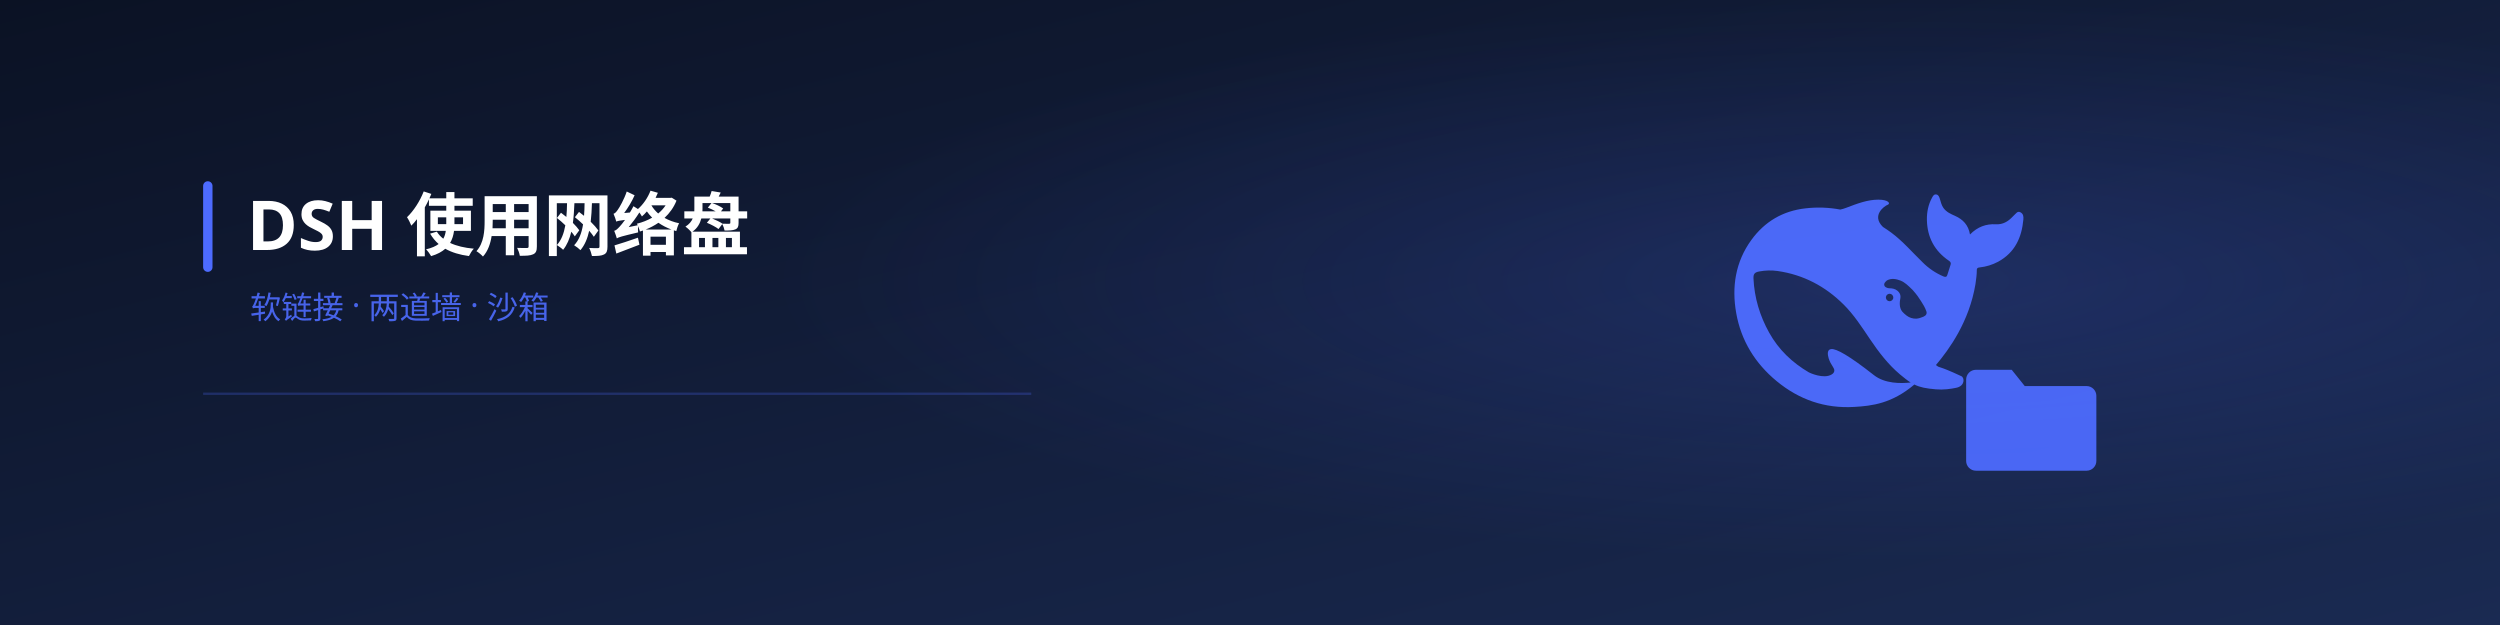
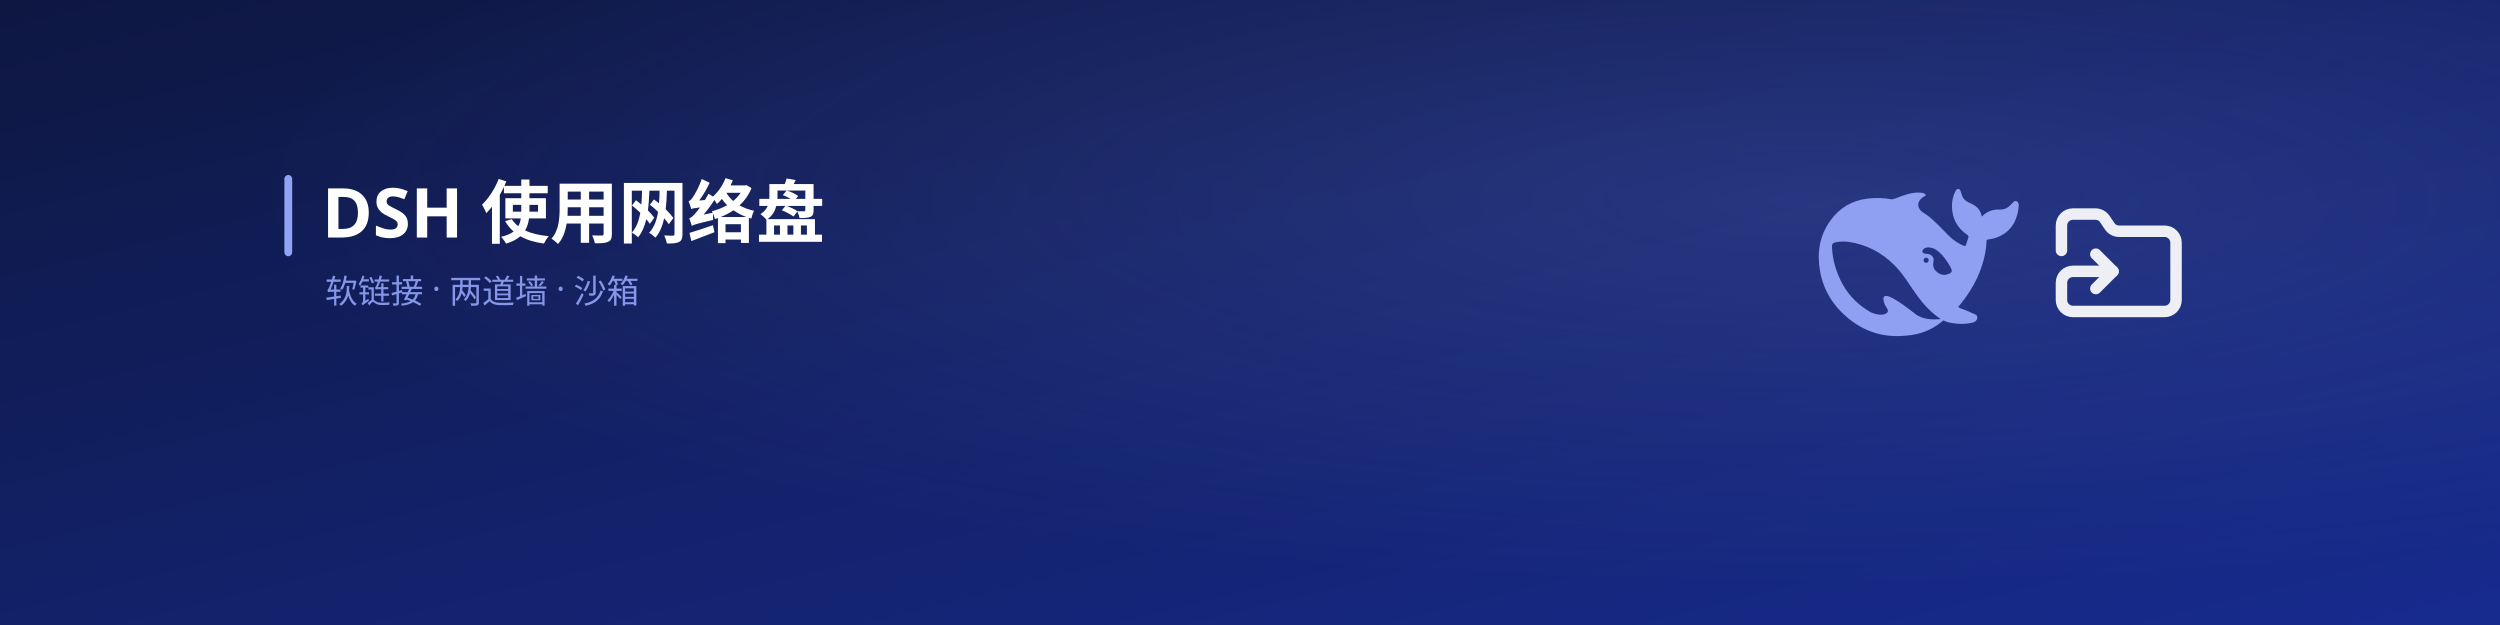
<svg xmlns="http://www.w3.org/2000/svg" width="1600" height="400" viewBox="0 0 1600 400" font-family="Microsoft YaHei, PingFang SC, sans-serif">
  <defs>
    <linearGradient id="bg" x1="0" y1="0" x2="1" y2="1">
-       <stop offset="0%" stop-color="#0b1224" />
-       <stop offset="100%" stop-color="#1a2a52" />
+       <stop offset="0%" stop-color="#0e1741" />
+       <stop offset="100%" stop-color="#172b8f" />
    </linearGradient>
-     <radialGradient id="glow" cx="76%" cy="45%" r="45%">
-       <stop offset="0%" stop-color="#4d6bfe" stop-opacity="0.18" />
-       <stop offset="100%" stop-color="#4d6bfe" stop-opacity="0" />
+     <radialGradient id="glow" cx="72%" cy="32%" r="62%">
+       <stop offset="0%" stop-color="#92a3f6" stop-opacity="0.16" />
+       <stop offset="100%" stop-color="#92a3f6" stop-opacity="0" />
    </radialGradient>
  </defs>
  <rect width="1600" height="400" fill="url(#bg)" />
  <rect width="1600" height="400" fill="url(#glow)" />
-   <g transform="translate(1110.00,100.00) scale(7.70833)" opacity="0.96">
-     <g fill="#4d6bfe">
-       <path d="M23.748 4.651c-.254-.124-.364.113-.512.233-.051.04-.094.09-.137.137-.372.397-.806.657-1.373.626-.829-.046-1.537.214-2.163.848-.133-.782-.575-1.248-1.247-1.548-.352-.155-.708-.311-.955-.65-.172-.24-.219-.509-.305-.774-.055-.16-.11-.323-.293-.35-.2-.031-.278.136-.356.276-.313.572-.434 1.202-.422 1.84.027 1.436.633 2.58 1.838 3.393.137.094.172.187.129.323-.082.28-.18.553-.266.833-.055.179-.137.218-.328.14a5.5 5.5 0 0 1-1.737-1.179c-.857-.828-1.631-1.743-2.597-2.46a12 12 0 0 0-.689-.47c-.985-.957.13-1.743.387-1.836.27-.098.094-.433-.778-.428-.872.003-1.67.295-2.687.685a3 3 0 0 1-.465.136 9.6 9.6 0 0 0-2.883-.101c-1.885.21-3.39 1.1-4.497 2.622C.082 8.776-.231 10.854.152 13.02c.403 2.284 1.568 4.175 3.36 5.653 1.857 1.533 3.997 2.284 6.438 2.14 1.482-.085 3.132-.284 4.994-1.86.47.234.962.328 1.78.398.629.058 1.235-.031 1.705-.129.735-.155.684-.836.418-.961-2.155-1.004-1.682-.595-2.112-.926 1.095-1.295 2.768-3.598 3.284-6.733.05-.346.115-.834.108-1.114-.004-.171.035-.238.23-.257a4.2 4.2 0 0 0 1.545-.475c1.397-.763 1.96-2.016 2.093-3.517.02-.23-.004-.467-.247-.588M11.58 18.168c-2.088-1.642-3.101-2.183-3.52-2.16-.39.024-.32.472-.234.763.09.288.207.487.371.74.114.167.192.416-.113.603-.673.416-1.842-.14-1.897-.168-1.361-.801-2.5-1.86-3.301-3.306-.775-1.393-1.225-2.888-1.299-4.482-.02-.385.094-.522.477-.592a4.7 4.7 0 0 1 1.53-.038c2.131.311 3.946 1.264 5.467 2.774.868.86 1.525 1.887 2.202 2.89.72 1.066 1.494 2.082 2.48 2.915.348.291.626.513.892.677-.802.09-2.14.109-3.055-.615zm1.001-6.44a.306.306 0 0 1 .415-.287.3.3 0 0 1 .113.074.3.3 0 0 1 .086.214c0 .17-.136.307-.308.307a.303.303 0 0 1-.306-.307m3.11 1.596c-.2.081-.4.151-.591.16a1.25 1.25 0 0 1-.798-.254c-.274-.23-.47-.358-.551-.758a1.7 1.7 0 0 1 .015-.588c.07-.327-.007-.537-.238-.727-.188-.156-.426-.199-.689-.199a.6.6 0 0 1-.254-.078.253.253 0 0 1-.114-.358 1 1 0 0 1 .192-.21c.356-.202.767-.136 1.146.016.352.144.618.408 1.001.782.392.451.462.576.685.915.176.264.336.536.446.848.066.194-.02.353-.25.45" />
-     </g>
+   <g transform="translate(1164.00,104.00) scale(5.33333)" fill="#92a3f6" opacity="0.97">
+     <path d="M23.748 4.651c-.254-.124-.364.113-.512.233-.051.04-.094.09-.137.137-.372.397-.806.657-1.373.626-.829-.046-1.537.214-2.163.848-.133-.782-.575-1.248-1.247-1.548-.352-.155-.708-.311-.955-.65-.172-.24-.219-.509-.305-.774-.055-.16-.11-.323-.293-.35-.2-.031-.278.136-.356.276-.313.572-.434 1.202-.422 1.84.027 1.436.633 2.58 1.838 3.393.137.094.172.187.129.323-.082.28-.18.553-.266.833-.055.179-.137.218-.328.14a5.5 5.5 0 0 1-1.737-1.179c-.857-.828-1.631-1.743-2.597-2.46a12 12 0 0 0-.689-.47c-.985-.957.13-1.743.387-1.836.27-.098.094-.433-.778-.428-.872.003-1.67.295-2.687.685a3 3 0 0 1-.465.136 9.6 9.6 0 0 0-2.883-.101c-1.885.21-3.39 1.1-4.497 2.622C.082 8.776-.231 10.854.152 13.02c.403 2.284 1.568 4.175 3.36 5.653 1.857 1.533 3.997 2.284 6.438 2.14 1.482-.085 3.132-.284 4.994-1.86.47.234.962.328 1.78.398.629.058 1.235-.031 1.705-.129.735-.155.684-.836.418-.961-2.155-1.004-1.682-.595-2.112-.926 1.095-1.295 2.768-3.598 3.284-6.733.05-.346.115-.834.108-1.114-.004-.171.035-.238.23-.257a4.2 4.2 0 0 0 1.545-.475c1.397-.763 1.96-2.016 2.093-3.517.02-.23-.004-.467-.247-.588M11.58 18.168c-2.088-1.642-3.101-2.183-3.52-2.16-.39.024-.32.472-.234.763.09.288.207.487.371.74.114.167.192.416-.113.603-.673.416-1.842-.14-1.897-.168-1.361-.801-2.5-1.86-3.301-3.306-.775-1.393-1.225-2.888-1.299-4.482-.02-.385.094-.522.477-.592a4.7 4.7 0 0 1 1.53-.038c2.131.311 3.946 1.264 5.467 2.774.868.86 1.525 1.887 2.202 2.89.72 1.066 1.494 2.082 2.48 2.915.348.291.626.513.892.677-.802.09-2.14.109-3.055-.615zm1.001-6.44a.306.306 0 0 1 .415-.287.3.3 0 0 1 .113.074.3.3 0 0 1 .086.214c0 .17-.136.307-.308.307a.303.303 0 0 1-.306-.307m3.11 1.596c-.2.081-.4.151-.591.16a1.25 1.25 0 0 1-.798-.254c-.274-.23-.47-.358-.551-.758a1.7 1.7 0 0 1 .015-.588c.07-.327-.007-.537-.238-.727-.188-.156-.426-.199-.689-.199a.6.6 0 0 1-.254-.078.253.253 0 0 1-.114-.358 1 1 0 0 1 .192-.21c.356-.202.767-.136 1.146.016.352.144.618.408 1.001.782.392.451.462.576.685.915.176.264.336.536.446.848.066.194-.02.353-.25.45" />
  </g>
-   <g transform="translate(1250.00,220.00) scale(4.16667)" opacity="0.94">
-     <g fill="#4d6bfe">
-       <path d="M2 5.5 A1.5 1.5 0 0 1 3.5 4 H9 L11 6.5 H20.5 A1.5 1.5 0 0 1 22 8 V18 A1.5 1.5 0 0 1 20.5 19.5 H3.5 A1.5 1.5 0 0 1 2 18 Z" />
-     </g>
+   <g transform="translate(1312.00,126.00) scale(3.66667)" fill="none" stroke="#ffffff" stroke-width="2" stroke-linecap="round" stroke-linejoin="round" opacity="0.92">
+     <path d="M2 9.35V5a2 2 0 0 1 2-2h3.9a2 2 0 0 1 1.69.9l.81 1.2a2 2 0 0 0 1.67.9H20a2 2 0 0 1 2 2v10a2 2 0 0 1-2 2H4a2 2 0 0 1-2-2v-3a2 2 0 0 1 2-2h7" />
+     <path d="m8 16 3-3-3-3" />
  </g>
-   <rect x="130" y="116" width="6" height="58" fill="#4d6bfe" rx="3" />
-   <text x="158" y="160" font-size="44" font-weight="bold" fill="#ffffff">DSH 使用网络盘</text>
-   <text x="160" y="204" font-size="20" fill="#4d6bfe" opacity="0.9">软链接 · 两道墙 · 沙箱</text>
-   <line x1="130" y1="252" x2="660" y2="252" stroke="#4d6bfe" stroke-opacity="0.25" stroke-width="1.5" />
+   <rect x="182" y="112" width="5" height="52" fill="#92a3f6" rx="2.5" />
+   <text x="206" y="152" font-size="44" font-weight="bold" fill="#ffffff">DSH 使用网络盘</text>
+   <text x="208" y="194" font-size="21" fill="#92a3f6" opacity="0.9">软链接 · 两道墙 · 沙箱</text>
</svg>
